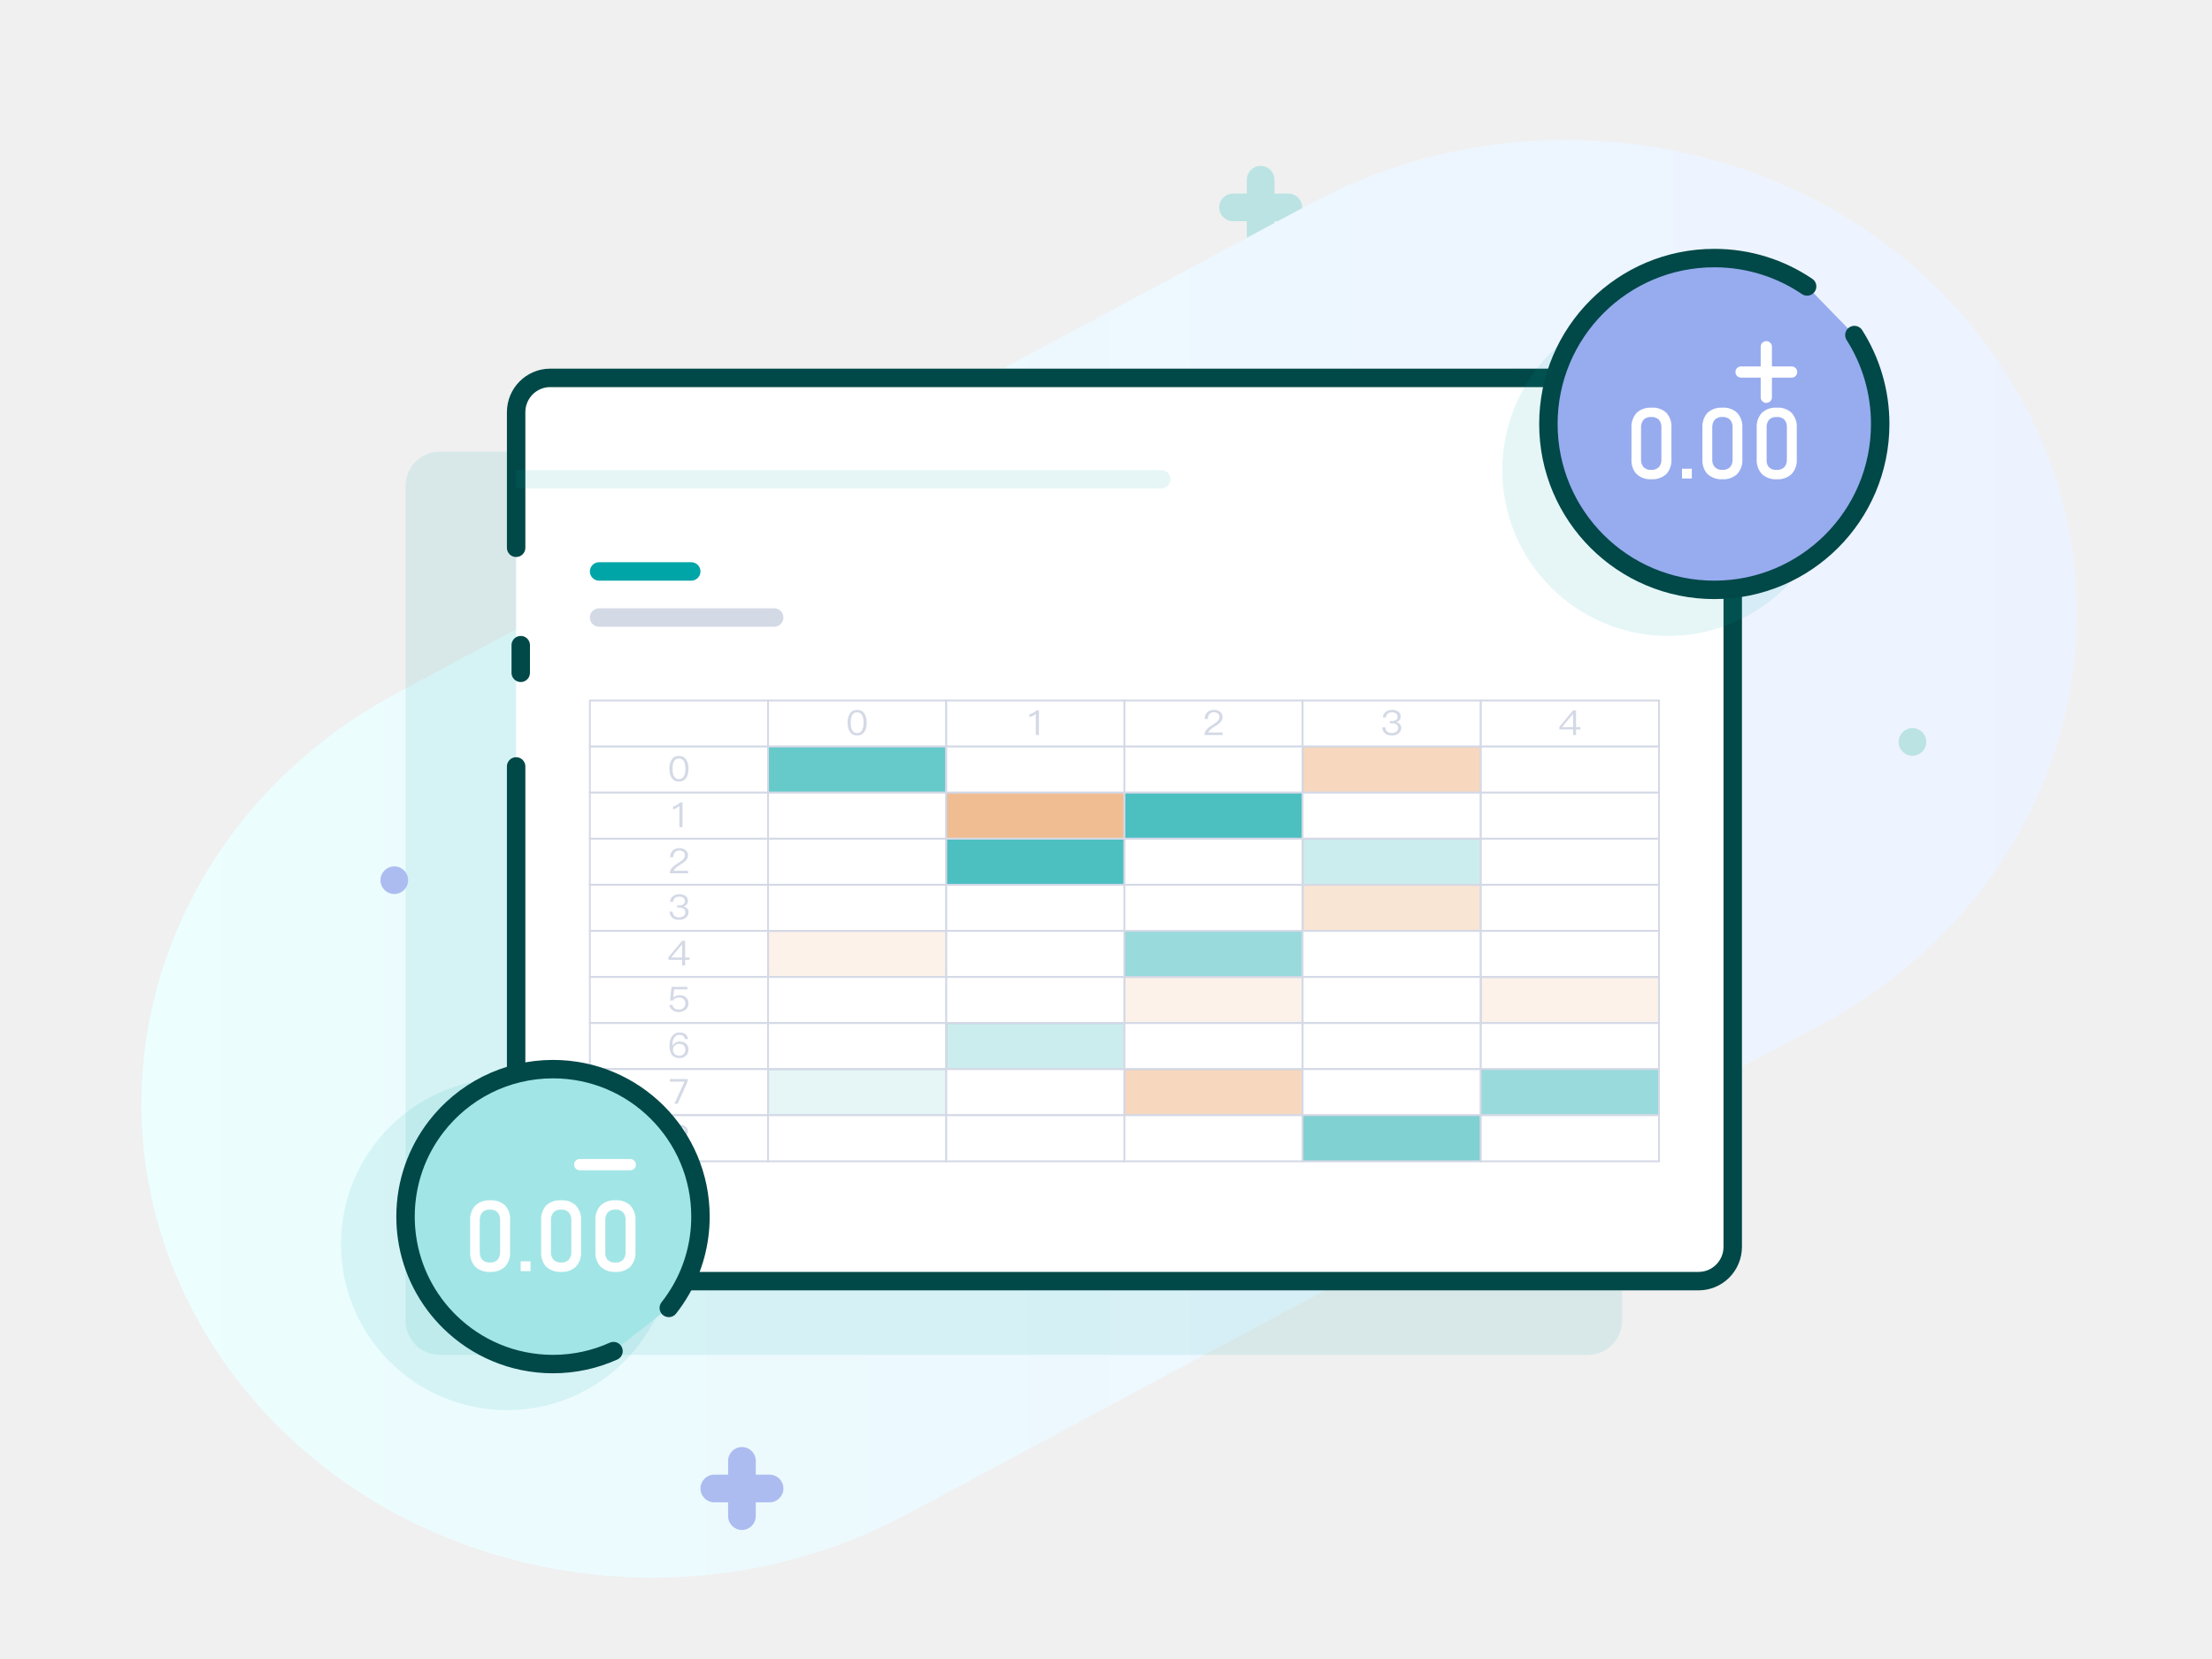
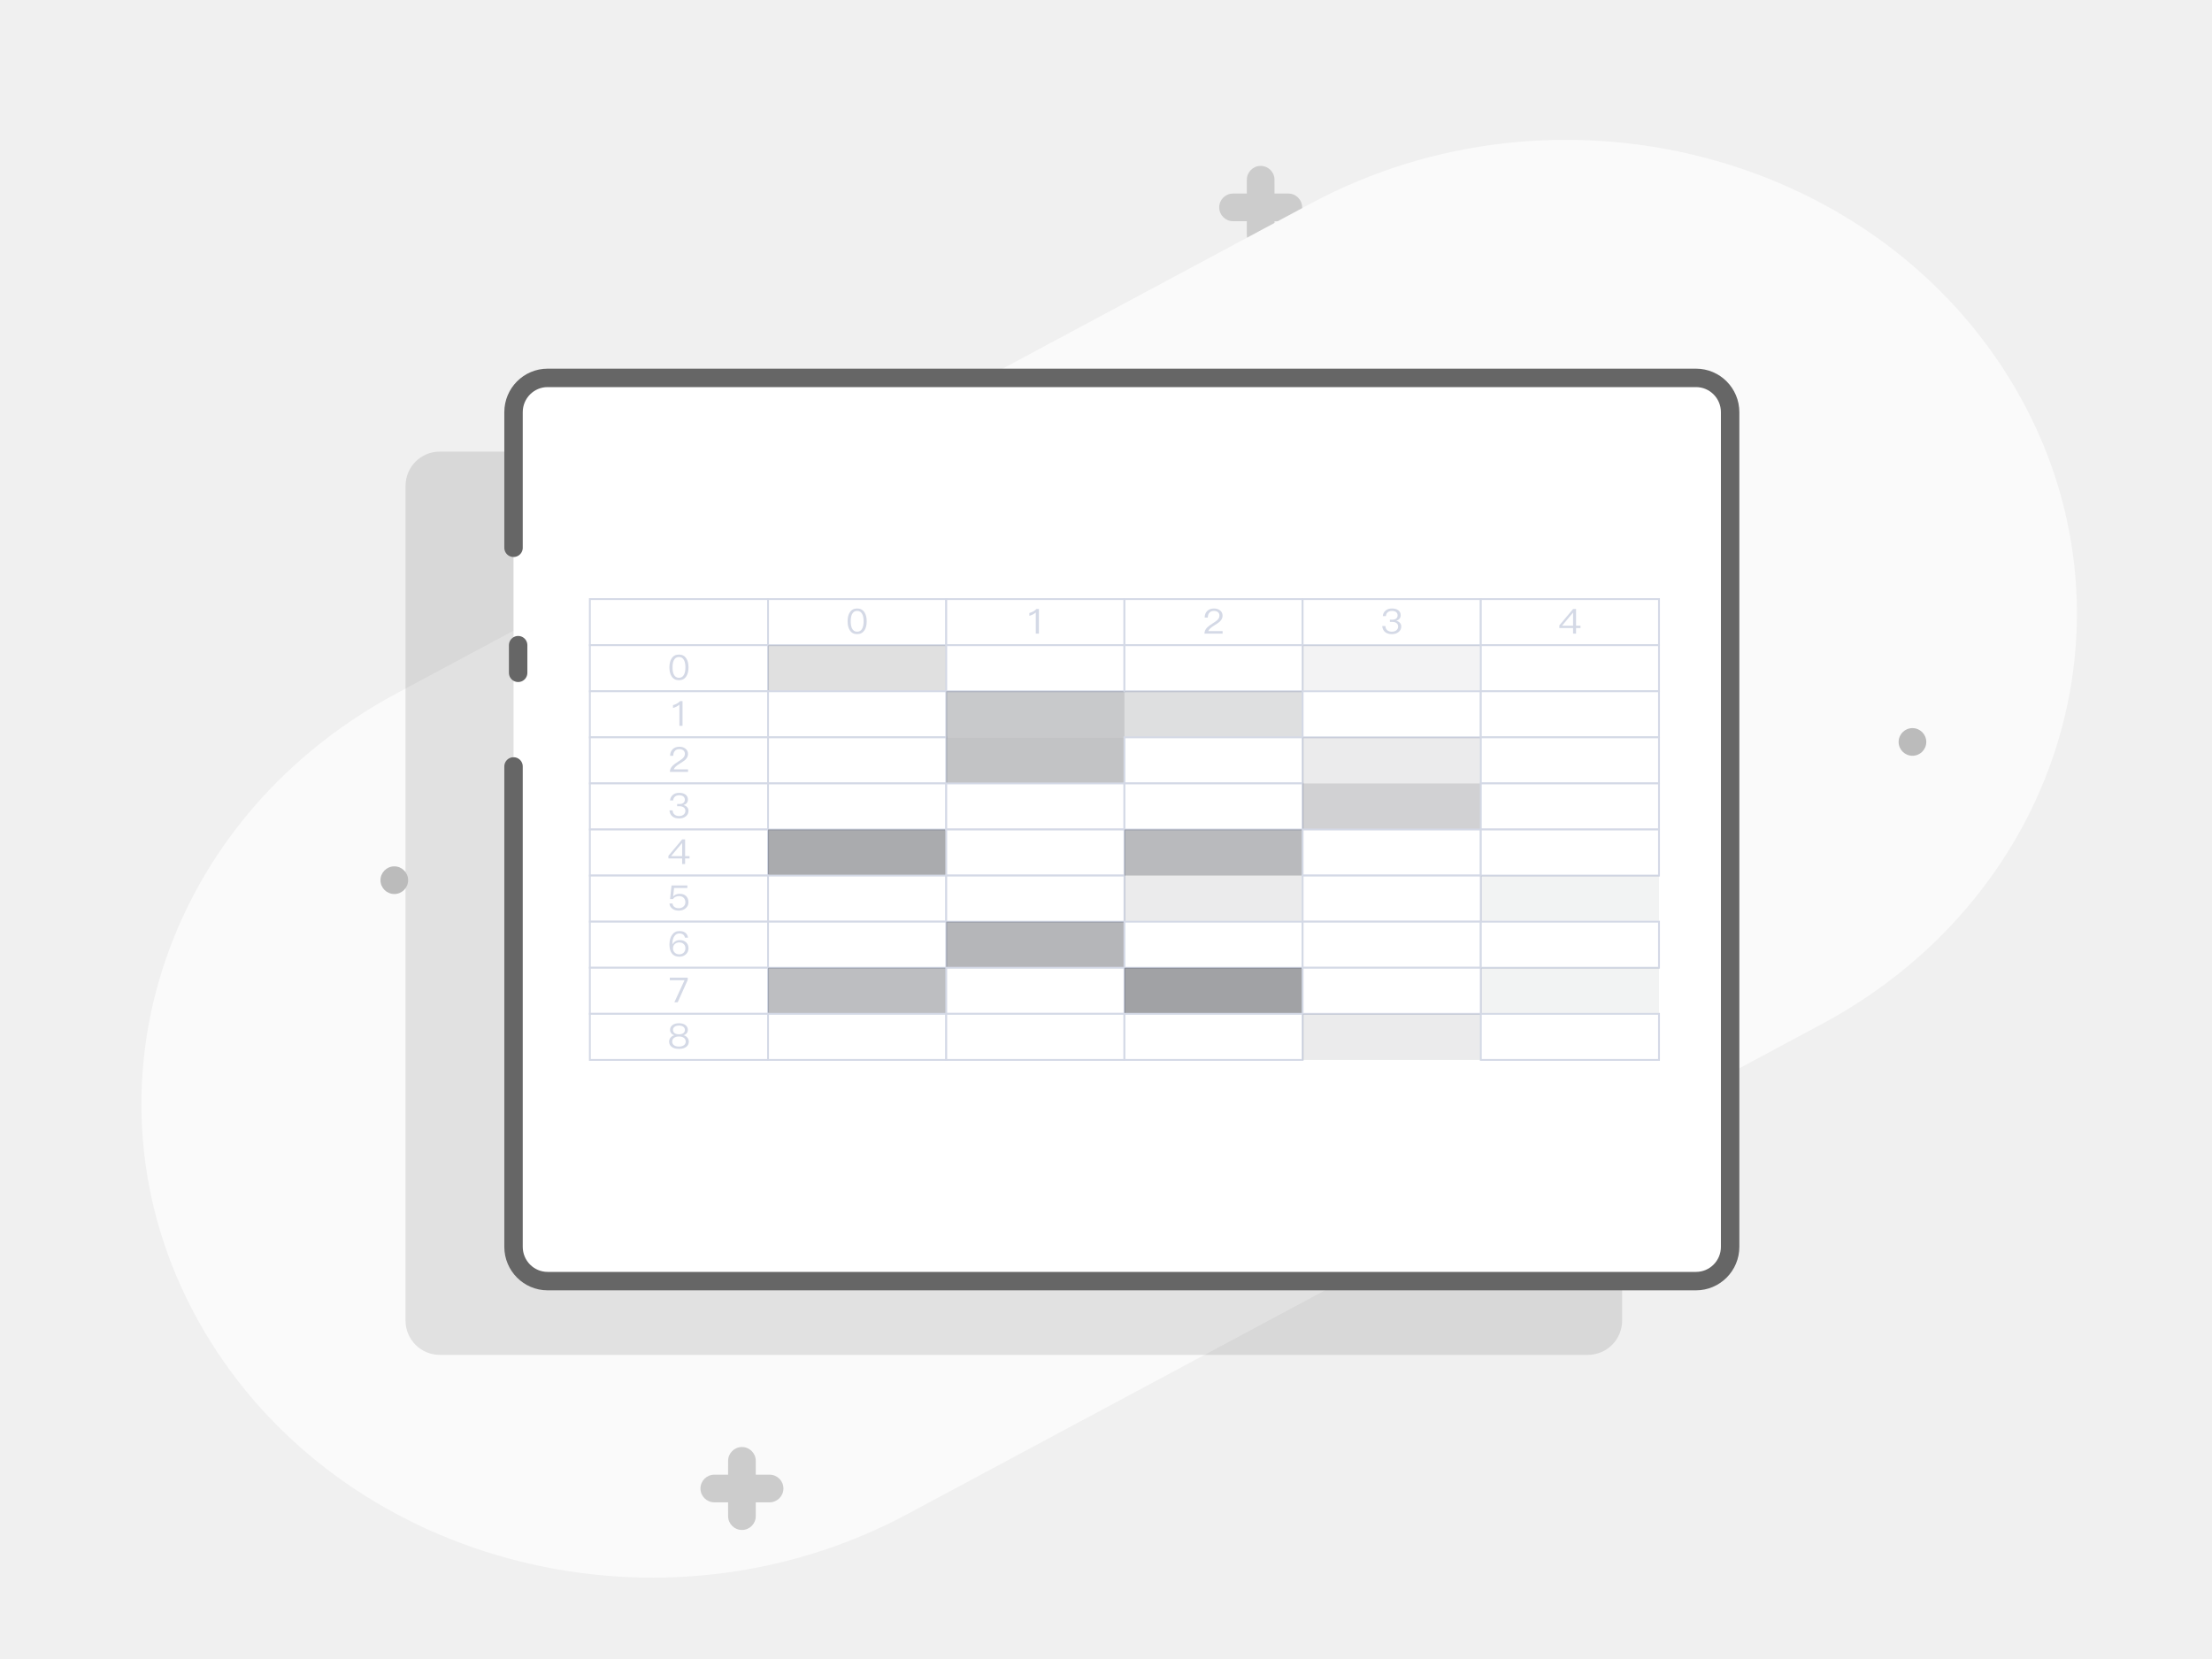
<svg xmlns="http://www.w3.org/2000/svg" width="240px" height="180px" viewBox="0 0 240 180" version="1.1">
  <defs>
    <linearGradient x1="100%" y1="50%" x2="0%" y2="50%" id="linearGradient-1">
-       <stop stop-color="#EDF2FF" offset="0%" />
-       <stop stop-color="#ECFEFE" offset="100%" />
+       <stop stop-color="#FAFAFA" offset="0%" />
+       <stop stop-color="#FAFAFA" offset="100%" />
    </linearGradient>
  </defs>
  <g id="智能小助手" stroke="none" stroke-width="1" fill="none" fill-rule="evenodd">
    <g id="张量">
-       <path d="M136.782,18 C137.611,18 138.282,18.672 138.282,19.5 L138.281,21 L139.782,21 C140.611,21 141.282,21.672 141.282,22.5 C141.282,23.328 140.611,24 139.782,24 L138.281,24 L138.282,25.5 C138.282,26.328 137.611,27 136.782,27 C135.954,27 135.282,26.328 135.282,25.5 L135.281,24 L133.782,24 C132.954,24 132.282,23.328 132.282,22.5 C132.282,21.672 132.954,21 133.782,21 L135.281,21 L135.282,19.5 C135.282,18.672 135.954,18 136.782,18 Z" id="形状结合备份" fill="#BBE3E3" transform="translate(136.7822, 22.5) rotate(-360) translate(-136.7822, -22.5) " />
+       <path d="M136.782,18 C137.611,18 138.282,18.672 138.282,19.5 L138.281,21 L139.782,21 C140.611,21 141.282,21.672 141.282,22.5 C141.282,23.328 140.611,24 139.782,24 L138.281,24 L138.282,25.5 C138.282,26.328 137.611,27 136.782,27 C135.954,27 135.282,26.328 135.282,25.5 L135.281,24 L133.782,24 C132.954,24 132.282,23.328 132.282,22.5 C132.282,21.672 132.954,21 133.782,21 L135.281,21 L135.282,19.5 C135.282,18.672 135.954,18 136.782,18 Z" id="形状结合备份" fill="#CCCCCC" transform="translate(136.7822, 22.5) rotate(-360) translate(-136.7822, -22.5) " />
      <path d="M43.053,75.22 L142.239,22.07 C168.735,7.872 202.616,16.298 217.913,40.89 C233.211,65.482 224.133,96.928 197.636,111.126 L98.45,164.276 C71.954,178.474 38.073,170.048 22.776,145.456 C7.478,120.864 16.556,89.418 43.053,75.22 Z" id="矩形" fill="url(#linearGradient-1)" />
-       <path d="M44.5,81 L44.5,78 M44,67.434 L44,52.722 C44,50.666 45.657,49 47.701,49 L172.299,49 C174.343,49 176,50.666 176,52.722 L176,143.278 C176,145.334 174.343,147 172.299,147 L47.701,147 C45.657,147 44,145.334 44,143.278 L44,91.158 L44,91.158" id="形状" fill-opacity="0.1" fill="#00A5A7" />
-       <path d="M56.5,73 L56.5,70 M56,59.434 L56,44.722 C56,42.666 57.657,41 59.701,41 L184.299,41 C186.343,41 188,42.666 188,44.722 L188,135.278 C188,137.334 186.343,139 184.299,139 L59.701,139 C57.657,139 56,137.334 56,135.278 L56,83.158 L56,83.158" id="形状" stroke="#014848" stroke-width="2" fill="#FFFFFF" stroke-linecap="round" />
-       <g id="编组-29" transform="translate(64, 76)">
+       <path d="M44.5,81 L44.5,78 M44,67.434 L44,52.722 C44,50.666 45.657,49 47.701,49 L172.299,49 C174.343,49 176,50.666 176,52.722 L176,143.278 C176,145.334 174.343,147 172.299,147 L47.701,147 C45.657,147 44,145.334 44,143.278 L44,91.158 L44,91.158" id="形状" fill-opacity="0.1" fill="#000000" />
+       <path d="M56.218,73 L56.218,70 M55.718,59.434 L55.718,44.722 C55.718,42.666 57.375,41 59.419,41 L184.017,41 C186.061,41 187.718,42.666 187.718,44.722 L187.718,135.278 C187.718,137.334 186.061,139 184.017,139 L59.419,139 C57.375,139 55.718,137.334 55.718,135.278 L55.718,83.158 L55.718,83.158" id="形状" stroke="#666666" stroke-width="2" fill="#FFFFFF" stroke-linecap="round" />
+       <g id="编组-29" transform="translate(64, 65)">
        <rect id="矩形" stroke="#D4D9E6" stroke-width="0.2" fill="#FFFFFF" x="0" y="0" width="19.333" height="5" />
        <rect id="矩形备份-200" stroke="#D4D9E6" stroke-width="0.2" fill="#FFFFFF" x="19.333" y="0" width="19.333" height="5" />
        <rect id="矩形备份-191" stroke="#D4D9E6" stroke-width="0.2" fill="#FFFFFF" x="0" y="5" width="19.333" height="5" />
-         <rect id="矩形备份-201" stroke="#D4D9E6" stroke-width="0.2" fill-opacity="0.6" fill="#00A5A7" x="19.333" y="5" width="19.333" height="5" />
+         <rect id="矩形备份-201" fill="#666666" opacity="0.2" x="19.333" y="5" width="19.333" height="5" />
        <rect id="矩形备份-192" stroke="#D4D9E6" stroke-width="0.2" fill="#FFFFFF" x="0" y="10" width="19.333" height="5" />
        <rect id="矩形备份-202" stroke="#D4D9E6" stroke-width="0.2" fill="#FFFFFF" x="19.333" y="10" width="19.333" height="5" />
        <rect id="矩形备份-193" stroke="#D4D9E6" stroke-width="0.2" fill="#FFFFFF" x="0" y="15" width="19.333" height="5" />
        <rect id="矩形备份-203" stroke="#D4D9E6" stroke-width="0.2" fill="#FFFFFF" x="19.333" y="15" width="19.333" height="5" />
        <rect id="矩形备份-194" stroke="#D4D9E6" stroke-width="0.2" fill="#FFFFFF" x="0" y="20" width="19.333" height="5" />
        <rect id="矩形备份-204" stroke="#D4D9E6" stroke-width="0.2" fill="#FFFFFF" x="19.333" y="20" width="19.333" height="5" />
        <rect id="矩形备份-195" stroke="#D4D9E6" stroke-width="0.2" fill="#FFFFFF" x="0" y="25" width="19.333" height="5" />
-         <rect id="矩形备份-205" stroke="#D4D9E6" stroke-width="0.2" fill-opacity="0.1" fill="#E37D29" x="19.333" y="25" width="19.333" height="5" />
+         <rect id="矩形备份-205" fill="#282B33" opacity="0.398" x="19.333" y="25" width="19.333" height="5" />
        <rect id="矩形备份-196" stroke="#D4D9E6" stroke-width="0.2" fill="#FFFFFF" x="0" y="30" width="19.333" height="5" />
        <rect id="矩形备份-206" stroke="#D4D9E6" stroke-width="0.2" fill="#FFFFFF" x="19.333" y="30" width="19.333" height="5" />
        <rect id="矩形备份-197" stroke="#D4D9E6" stroke-width="0.2" fill="#FFFFFF" x="0" y="35" width="19.333" height="5" />
        <rect id="矩形备份-207" stroke="#D4D9E6" stroke-width="0.2" fill="#FFFFFF" x="19.333" y="35" width="19.333" height="5" />
        <rect id="矩形备份-198" stroke="#D4D9E6" stroke-width="0.2" fill="#FFFFFF" x="0" y="40" width="19.333" height="5" />
-         <rect id="矩形备份-208" stroke="#D4D9E6" stroke-width="0.2" fill-opacity="0.1" fill="#00A5A7" x="19.333" y="40" width="19.333" height="5" />
+         <rect id="矩形备份-208" fill="#282B33" opacity="0.307" x="19.333" y="40" width="19.333" height="5" />
        <rect id="矩形备份-199" stroke="#D4D9E6" stroke-width="0.2" fill="#FFFFFF" x="0" y="45" width="19.333" height="5" />
        <rect id="矩形备份-209" stroke="#D4D9E6" stroke-width="0.2" fill="#FFFFFF" x="19.333" y="45" width="19.333" height="5" />
        <rect id="矩形备份-219" stroke="#D4D9E6" stroke-width="0.2" fill="#FFFFFF" x="38.667" y="0" width="19.333" height="5" />
        <rect id="矩形备份-218" stroke="#D4D9E6" stroke-width="0.2" fill="#FFFFFF" x="38.667" y="5" width="19.333" height="5" />
-         <rect id="矩形备份-217" stroke="#D4D9E6" stroke-width="0.2" fill-opacity="0.5" fill="#E37D29" x="38.667" y="10" width="19.333" height="5" />
-         <rect id="矩形备份-216" stroke="#D4D9E6" stroke-width="0.2" fill-opacity="0.7" fill="#00A5A7" x="38.667" y="15" width="19.333" height="5" />
+         <rect id="矩形备份-217" fill="#282B33" opacity="0.257" x="38.667" y="10" width="19.333" height="5" />
+         <rect id="矩形备份-216" fill="#282B33" opacity="0.285" x="38.667" y="15" width="19.333" height="5" />
        <rect id="矩形备份-215" stroke="#D4D9E6" stroke-width="0.2" fill="#FFFFFF" x="38.667" y="20" width="19.333" height="5" />
        <rect id="矩形备份-214" stroke="#D4D9E6" stroke-width="0.2" fill="#FFFFFF" x="38.667" y="25" width="19.333" height="5" />
        <rect id="矩形备份-213" stroke="#D4D9E6" stroke-width="0.2" fill="#FFFFFF" x="38.667" y="30" width="19.333" height="5" />
-         <rect id="矩形备份-212" stroke="#D4D9E6" stroke-width="0.2" fill-opacity="0.2" fill="#00A5A7" x="38.667" y="35" width="19.333" height="5" />
+         <rect id="矩形备份-212" fill="#282B33" opacity="0.345" x="38.667" y="35" width="19.333" height="5" />
        <rect id="矩形备份-211" stroke="#D4D9E6" stroke-width="0.2" fill="#FFFFFF" x="38.667" y="40" width="19.333" height="5" />
        <rect id="矩形备份-210" stroke="#D4D9E6" stroke-width="0.2" fill="#FFFFFF" x="38.667" y="45" width="19.333" height="5" />
        <rect id="矩形备份-229" stroke="#D4D9E6" stroke-width="0.2" fill="#FFFFFF" x="58" y="0" width="19.333" height="5" />
        <rect id="矩形备份-228" stroke="#D4D9E6" stroke-width="0.2" fill="#FFFFFF" x="58" y="5" width="19.333" height="5" />
-         <rect id="矩形备份-227" stroke="#D4D9E6" stroke-width="0.2" fill-opacity="0.7" fill="#00A5A7" x="58" y="10" width="19.333" height="5" />
+         <rect id="矩形备份-227" fill="#282B33" opacity="0.156" x="58" y="10" width="19.333" height="5" />
        <rect id="矩形备份-226" stroke="#D4D9E6" stroke-width="0.2" fill="#FFFFFF" x="58" y="15" width="19.333" height="5" />
        <rect id="矩形备份-225" stroke="#D4D9E6" stroke-width="0.2" fill="#FFFFFF" x="58" y="20" width="19.333" height="5" />
-         <rect id="矩形备份-224" stroke="#D4D9E6" stroke-width="0.2" fill-opacity="0.4" fill="#00A5A7" x="58" y="25" width="19.333" height="5" />
-         <rect id="矩形备份-223" stroke="#D4D9E6" stroke-width="0.2" fill-opacity="0.1" fill="#E37D29" x="58" y="30" width="19.333" height="5" />
+         <rect id="矩形备份-224" fill="#282B33" opacity="0.327" x="58" y="25" width="19.333" height="5" />
+         <rect id="矩形备份-223" fill="#282B33" opacity="0.094" x="58" y="30" width="19.333" height="5" />
        <rect id="矩形备份-222" stroke="#D4D9E6" stroke-width="0.2" fill="#FFFFFF" x="58" y="35" width="19.333" height="5" />
-         <rect id="矩形备份-221" stroke="#D4D9E6" stroke-width="0.2" fill-opacity="0.3" fill="#E37D29" x="58" y="40" width="19.333" height="5" />
+         <rect id="矩形备份-221" fill="#282B33" opacity="0.439" x="58" y="40" width="19.333" height="5" />
        <rect id="矩形备份-220" stroke="#D4D9E6" stroke-width="0.2" fill="#FFFFFF" x="58" y="45" width="19.333" height="5" />
        <rect id="矩形备份-239" stroke="#D4D9E6" stroke-width="0.2" fill="#FFFFFF" x="77.333" y="0" width="19.333" height="5" />
-         <rect id="矩形备份-238" stroke="#D4D9E6" stroke-width="0.2" fill-opacity="0.3" fill="#E37D29" x="77.333" y="5" width="19.333" height="5" />
+         <rect id="矩形备份-238" fill="#282B33" opacity="0.057" x="77.333" y="5" width="19.333" height="5" />
        <rect id="矩形备份-237" stroke="#D4D9E6" stroke-width="0.2" fill="#FFFFFF" x="77.333" y="10" width="19.333" height="5" />
-         <rect id="矩形备份-236" stroke="#D4D9E6" stroke-width="0.2" fill-opacity="0.2" fill="#00A5A7" x="77.333" y="15" width="19.333" height="5" />
-         <rect id="矩形备份-235" stroke="#D4D9E6" stroke-width="0.2" fill-opacity="0.2" fill="#E37D29" x="77.333" y="20" width="19.333" height="5" />
+         <rect id="矩形备份-236" fill="#282B33" opacity="0.094" x="77.333" y="15" width="19.333" height="5" />
+         <rect id="矩形备份-235" fill="#282B33" opacity="0.217" x="77.333" y="20" width="19.333" height="5" />
        <rect id="矩形备份-234" stroke="#D4D9E6" stroke-width="0.2" fill="#FFFFFF" x="77.333" y="25" width="19.333" height="5" />
        <rect id="矩形备份-233" stroke="#D4D9E6" stroke-width="0.2" fill="#FFFFFF" x="77.333" y="30" width="19.333" height="5" />
        <rect id="矩形备份-232" stroke="#D4D9E6" stroke-width="0.2" fill="#FFFFFF" x="77.333" y="35" width="19.333" height="5" />
        <rect id="矩形备份-231" stroke="#D4D9E6" stroke-width="0.2" fill="#FFFFFF" x="77.333" y="40" width="19.333" height="5" />
-         <rect id="矩形备份-230" stroke="#D4D9E6" stroke-width="0.2" fill-opacity="0.5" fill="#00A5A7" x="77.333" y="45" width="19.333" height="5" />
+         <rect id="矩形备份-230" fill="#282B33" opacity="0.094" x="77.333" y="45" width="19.333" height="5" />
        <rect id="矩形备份-249" stroke="#D4D9E6" stroke-width="0.2" fill="#FFFFFF" x="96.667" y="0" width="19.333" height="5" />
        <rect id="矩形备份-248" stroke="#D4D9E6" stroke-width="0.2" fill="#FFFFFF" x="96.667" y="5" width="19.333" height="5" />
        <rect id="矩形备份-247" stroke="#D4D9E6" stroke-width="0.2" fill="#FFFFFF" x="96.667" y="10" width="19.333" height="5" />
        <rect id="矩形备份-246" stroke="#D4D9E6" stroke-width="0.2" fill="#FFFFFF" x="96.667" y="15" width="19.333" height="5" />
        <rect id="矩形备份-245" stroke="#D4D9E6" stroke-width="0.2" fill="#FFFFFF" x="96.667" y="20" width="19.333" height="5" />
        <rect id="矩形备份-244" stroke="#D4D9E6" stroke-width="0.2" fill="#FFFFFF" x="96.667" y="25" width="19.333" height="5" />
-         <rect id="矩形备份-243" stroke="#D4D9E6" stroke-width="0.2" fill-opacity="0.1" fill="#E37D29" x="96.667" y="30" width="19.333" height="5" />
+         <rect id="矩形备份-243" fill="#282B33" opacity="0.059" x="96.667" y="30" width="19.333" height="5" />
        <rect id="矩形备份-242" stroke="#D4D9E6" stroke-width="0.2" fill="#FFFFFF" x="96.667" y="35" width="19.333" height="5" />
-         <rect id="矩形备份-241" stroke="#D4D9E6" stroke-width="0.2" fill-opacity="0.4" fill="#00A5A7" x="96.667" y="40" width="19.333" height="5" />
+         <rect id="矩形备份-241" fill="#282B33" opacity="0.059" x="96.667" y="40" width="19.333" height="5" />
        <rect id="矩形备份-240" stroke="#D4D9E6" stroke-width="0.2" fill="#FFFFFF" x="96.667" y="45" width="19.333" height="5" />
        <path d="M9.667,8.803 C10.019,8.803 10.284,8.66 10.466,8.379 C10.624,8.139 10.702,7.816 10.702,7.411 C10.702,7.006 10.624,6.684 10.466,6.444 C10.284,6.159 10.019,6.02 9.667,6.02 C9.31,6.02 9.045,6.159 8.867,6.444 C8.71,6.684 8.631,7.006 8.631,7.411 C8.631,7.816 8.71,8.139 8.867,8.379 C9.045,8.66 9.31,8.803 9.667,8.803 Z M9.667,8.54 C9.402,8.54 9.211,8.409 9.095,8.154 C9.012,7.97 8.971,7.723 8.971,7.411 C8.971,7.096 9.012,6.849 9.095,6.669 C9.211,6.41 9.402,6.282 9.667,6.282 C9.932,6.282 10.122,6.41 10.238,6.669 C10.321,6.849 10.367,7.096 10.367,7.411 C10.367,7.723 10.321,7.97 10.238,8.154 C10.122,8.409 9.932,8.54 9.667,8.54 Z" id="0" fill="#D4D9E6" fill-rule="nonzero" />
        <path d="M29,3.803 C29.352,3.803 29.617,3.66 29.8,3.379 C29.957,3.139 30.036,2.816 30.036,2.411 C30.036,2.006 29.957,1.684 29.8,1.444 C29.617,1.159 29.352,1.02 29,1.02 C28.644,1.02 28.379,1.159 28.2,1.444 C28.043,1.684 27.964,2.006 27.964,2.411 C27.964,2.816 28.043,3.139 28.2,3.379 C28.379,3.66 28.644,3.803 29,3.803 Z M29,3.54 C28.735,3.54 28.544,3.409 28.428,3.154 C28.345,2.97 28.304,2.723 28.304,2.411 C28.304,2.096 28.345,1.849 28.428,1.669 C28.544,1.41 28.735,1.282 29,1.282 C29.265,1.282 29.456,1.41 29.572,1.669 C29.655,1.849 29.7,2.096 29.7,2.411 C29.7,2.723 29.655,2.97 29.572,3.154 C29.456,3.409 29.265,3.54 29,3.54 Z" id="0" fill="#D4D9E6" fill-rule="nonzero" />
        <path d="M48.721,3.75 L48.721,1.073 L48.456,1.073 C48.356,1.174 48.24,1.264 48.099,1.346 C47.958,1.421 47.818,1.474 47.685,1.508 L47.685,1.815 C47.963,1.74 48.195,1.62 48.381,1.448 L48.381,3.75 L48.721,3.75 Z" id="1" fill="#D4D9E6" fill-rule="nonzero" />
        <path d="M68.653,3.75 L68.653,3.476 L67.099,3.476 C67.153,3.296 67.368,3.09 67.745,2.861 C68.052,2.674 68.255,2.527 68.359,2.43 C68.549,2.243 68.649,2.033 68.649,1.8 C68.649,1.567 68.557,1.376 68.383,1.234 C68.205,1.091 67.982,1.02 67.708,1.02 C67.41,1.02 67.165,1.11 66.983,1.29 C66.801,1.466 66.706,1.706 66.706,2.006 L67.045,2.006 C67.049,1.77 67.112,1.59 67.228,1.47 C67.335,1.343 67.493,1.282 67.696,1.282 C67.886,1.282 68.04,1.327 68.147,1.417 C68.255,1.508 68.309,1.631 68.309,1.796 C68.309,1.969 68.23,2.13 68.081,2.276 C68.002,2.351 67.849,2.46 67.617,2.61 C67.302,2.805 67.091,2.966 66.975,3.086 C66.776,3.285 66.681,3.506 66.681,3.75 L68.653,3.75 Z" id="2" fill="#D4D9E6" fill-rule="nonzero" />
        <path d="M87.008,3.803 C87.315,3.803 87.563,3.724 87.754,3.566 C87.94,3.413 88.036,3.214 88.036,2.97 C88.036,2.812 87.986,2.681 87.887,2.576 C87.795,2.471 87.663,2.396 87.489,2.348 C87.812,2.25 87.974,2.047 87.974,1.748 C87.974,1.522 87.887,1.346 87.717,1.215 C87.543,1.084 87.311,1.02 87.029,1.02 C86.747,1.02 86.519,1.091 86.345,1.238 C86.163,1.384 86.055,1.586 86.031,1.845 L86.366,1.845 C86.387,1.665 86.453,1.526 86.569,1.429 C86.681,1.331 86.834,1.286 87.033,1.286 C87.224,1.286 87.377,1.327 87.485,1.417 C87.584,1.5 87.638,1.616 87.638,1.766 C87.638,1.916 87.584,2.033 87.481,2.115 C87.377,2.194 87.228,2.235 87.029,2.235 L86.801,2.235 L86.801,2.475 L87.041,2.475 C87.249,2.475 87.406,2.516 87.522,2.606 C87.638,2.696 87.696,2.82 87.696,2.981 C87.696,3.139 87.634,3.27 87.518,3.375 C87.389,3.484 87.22,3.54 87.008,3.54 C86.822,3.54 86.669,3.491 86.544,3.401 C86.399,3.292 86.321,3.131 86.312,2.921 L85.968,2.921 C85.993,3.221 86.109,3.45 86.321,3.607 C86.499,3.735 86.727,3.803 87.008,3.803 Z" id="3" fill="#D4D9E6" fill-rule="nonzero" />
        <path d="M107,3.75 L107,3.143 L107.481,3.143 L107.481,2.891 L107,2.891 L107,1.073 L106.681,1.073 L105.19,2.85 L105.19,3.143 L106.677,3.143 L106.677,3.75 L107,3.75 Z M106.677,2.891 L105.476,2.891 L106.665,1.474 L106.677,1.474 L106.677,2.891 Z" id="4" fill="#D4D9E6" fill-rule="nonzero" />
        <path d="M10.054,13.75 L10.054,11.072 L9.789,11.072 C9.689,11.174 9.573,11.264 9.433,11.346 C9.292,11.421 9.151,11.474 9.018,11.508 L9.018,11.815 C9.296,11.74 9.528,11.62 9.714,11.447 L9.714,13.75 L10.054,13.75 Z" id="1" fill="#D4D9E6" fill-rule="nonzero" />
        <path d="M10.653,18.75 L10.653,18.476 L9.099,18.476 C9.153,18.296 9.368,18.09 9.745,17.861 C10.052,17.674 10.255,17.527 10.359,17.43 C10.549,17.242 10.649,17.032 10.649,16.8 C10.649,16.567 10.557,16.376 10.383,16.234 C10.205,16.091 9.982,16.02 9.708,16.02 C9.41,16.02 9.165,16.11 8.983,16.29 C8.801,16.466 8.706,16.706 8.706,17.006 L9.045,17.006 C9.049,16.77 9.112,16.59 9.228,16.47 C9.335,16.343 9.493,16.282 9.696,16.282 C9.886,16.282 10.04,16.328 10.147,16.418 C10.255,16.508 10.309,16.631 10.309,16.796 C10.309,16.969 10.23,17.13 10.081,17.276 C10.002,17.351 9.849,17.46 9.617,17.61 C9.302,17.805 9.091,17.966 8.975,18.086 C8.776,18.285 8.681,18.506 8.681,18.75 L10.653,18.75 Z" id="2" fill="#D4D9E6" fill-rule="nonzero" />
        <path d="M9.675,23.802 C9.982,23.802 10.23,23.724 10.421,23.566 C10.607,23.413 10.702,23.214 10.702,22.97 C10.702,22.812 10.653,22.681 10.553,22.576 C10.462,22.471 10.33,22.396 10.156,22.348 C10.479,22.25 10.64,22.047 10.64,21.747 C10.64,21.523 10.553,21.346 10.383,21.215 C10.209,21.084 9.977,21.02 9.696,21.02 C9.414,21.02 9.186,21.091 9.012,21.238 C8.83,21.384 8.722,21.586 8.697,21.845 L9.033,21.845 C9.054,21.665 9.12,21.526 9.236,21.429 C9.348,21.331 9.501,21.286 9.7,21.286 C9.89,21.286 10.044,21.328 10.151,21.418 C10.251,21.5 10.305,21.616 10.305,21.766 C10.305,21.916 10.251,22.032 10.147,22.115 C10.044,22.194 9.895,22.235 9.696,22.235 L9.468,22.235 L9.468,22.475 L9.708,22.475 C9.915,22.475 10.073,22.516 10.189,22.606 C10.305,22.696 10.363,22.82 10.363,22.981 C10.363,23.139 10.301,23.27 10.185,23.375 C10.056,23.484 9.886,23.54 9.675,23.54 C9.489,23.54 9.335,23.491 9.211,23.401 C9.066,23.293 8.987,23.131 8.979,22.921 L8.635,22.921 C8.66,23.221 8.776,23.45 8.987,23.608 C9.165,23.735 9.393,23.802 9.675,23.802 Z" id="3" fill="#D4D9E6" fill-rule="nonzero" />
        <path d="M10.334,28.75 L10.334,28.142 L10.814,28.142 L10.814,27.891 L10.334,27.891 L10.334,26.073 L10.015,26.073 L8.523,27.85 L8.523,28.142 L10.011,28.142 L10.011,28.75 L10.334,28.75 Z M10.011,27.891 L8.809,27.891 L9.998,26.474 L10.011,26.474 L10.011,27.891 Z" id="4" fill="#D4D9E6" fill-rule="nonzero" />
        <path d="M9.642,33.803 C9.932,33.803 10.18,33.72 10.379,33.559 C10.591,33.386 10.698,33.165 10.698,32.895 C10.698,32.606 10.607,32.381 10.433,32.216 C10.259,32.055 10.031,31.976 9.75,31.976 C9.613,31.976 9.489,31.995 9.373,32.04 C9.244,32.085 9.136,32.153 9.054,32.242 L9.037,32.242 L9.136,31.346 L10.578,31.346 L10.578,31.073 L8.859,31.073 L8.701,32.55 L9.025,32.55 C9.083,32.445 9.174,32.362 9.29,32.31 C9.402,32.254 9.526,32.227 9.667,32.227 C9.882,32.227 10.052,32.284 10.172,32.404 C10.296,32.52 10.363,32.685 10.363,32.899 C10.363,33.086 10.292,33.24 10.16,33.36 C10.023,33.48 9.853,33.54 9.646,33.54 C9.464,33.54 9.31,33.499 9.194,33.42 C9.062,33.33 8.987,33.199 8.971,33.03 L8.635,33.03 C8.656,33.274 8.768,33.469 8.975,33.611 C9.157,33.739 9.381,33.803 9.642,33.803 Z" id="5" fill="#D4D9E6" fill-rule="nonzero" />
        <path d="M9.704,38.803 C9.994,38.803 10.23,38.712 10.421,38.54 C10.607,38.367 10.702,38.146 10.702,37.884 C10.702,37.621 10.615,37.411 10.446,37.246 C10.272,37.081 10.044,36.999 9.762,36.999 C9.588,36.999 9.435,37.036 9.302,37.115 C9.161,37.19 9.058,37.299 8.983,37.438 L8.967,37.438 C8.962,37.389 8.962,37.355 8.962,37.34 C8.962,37.036 9.025,36.785 9.157,36.59 C9.29,36.38 9.472,36.279 9.704,36.279 C10.048,36.279 10.251,36.429 10.317,36.736 L10.653,36.736 C10.57,36.256 10.255,36.02 9.708,36.02 C9.373,36.02 9.107,36.159 8.913,36.44 C8.726,36.706 8.635,37.055 8.635,37.483 C8.635,37.891 8.718,38.21 8.892,38.439 C9.074,38.679 9.344,38.803 9.704,38.803 Z M9.696,38.544 C9.489,38.544 9.327,38.48 9.203,38.352 C9.078,38.233 9.02,38.079 9.02,37.891 C9.02,37.704 9.083,37.554 9.211,37.434 C9.339,37.314 9.501,37.254 9.696,37.254 C9.899,37.254 10.06,37.31 10.185,37.43 C10.305,37.542 10.367,37.693 10.367,37.884 C10.367,38.075 10.305,38.233 10.18,38.36 C10.056,38.48 9.895,38.544 9.696,38.544 Z" id="6" fill="#D4D9E6" fill-rule="nonzero" />
        <polygon id="7" fill="#D4D9E6" fill-rule="nonzero" points="9.528 43.75 10.617 41.324 10.617 41.072 8.674 41.072 8.674 41.354 10.269 41.354 9.167 43.75" />
        <path d="M9.667,48.803 C10.006,48.803 10.272,48.727 10.462,48.581 C10.644,48.439 10.736,48.248 10.736,48.011 C10.736,47.839 10.678,47.689 10.562,47.561 C10.454,47.441 10.321,47.362 10.168,47.329 L10.168,47.321 C10.321,47.273 10.437,47.194 10.52,47.089 C10.595,46.991 10.632,46.871 10.632,46.729 C10.632,46.534 10.549,46.369 10.392,46.237 C10.218,46.091 9.973,46.02 9.667,46.02 C9.356,46.02 9.116,46.091 8.942,46.237 C8.78,46.369 8.701,46.534 8.701,46.729 C8.701,46.871 8.739,46.991 8.813,47.089 C8.892,47.194 9.008,47.273 9.165,47.321 L9.165,47.329 C9.008,47.362 8.88,47.441 8.772,47.561 C8.656,47.689 8.598,47.839 8.598,48.011 C8.598,48.248 8.689,48.439 8.871,48.581 C9.058,48.727 9.323,48.803 9.667,48.803 Z M9.667,47.22 C9.435,47.22 9.265,47.167 9.157,47.07 C9.066,46.987 9.02,46.875 9.02,46.74 C9.02,46.609 9.07,46.5 9.174,46.417 C9.29,46.32 9.455,46.271 9.667,46.271 C9.874,46.271 10.04,46.32 10.16,46.417 C10.259,46.5 10.313,46.609 10.313,46.74 C10.313,46.875 10.267,46.987 10.176,47.07 C10.064,47.167 9.895,47.22 9.667,47.22 Z M9.667,48.551 C9.426,48.551 9.24,48.499 9.116,48.398 C8.991,48.3 8.933,48.169 8.933,48.011 C8.933,47.85 8.991,47.719 9.116,47.621 C9.244,47.513 9.426,47.46 9.667,47.46 C9.903,47.46 10.089,47.513 10.222,47.621 C10.338,47.719 10.4,47.85 10.4,48.011 C10.4,48.169 10.338,48.296 10.222,48.394 C10.089,48.499 9.907,48.551 9.667,48.551 Z" id="8" fill="#D4D9E6" fill-rule="nonzero" />
      </g>
-       <rect id="矩形" fill="#00A5A7" x="64" y="61" width="12" height="2" rx="1" />
-       <path d="M56,51 L126,51 C126.552,51 127,51.448 127,52 C127,52.552 126.552,53 126,53 L56,53 L56,53 L56,51 Z" id="矩形" fill="#00A5A7" opacity="0.1" />
-       <rect id="矩形备份-100" fill="#D4D9E6" x="64" y="66" width="21" height="2" rx="1" />
-       <path d="M80.5,157 C81.328,157 82,157.672 82,158.5 L81.999,160 L83.5,160 C84.328,160 85,160.672 85,161.5 C85,162.328 84.328,163 83.5,163 L81.999,163 L82,164.5 C82,165.328 81.328,166 80.5,166 C79.672,166 79,165.328 79,164.5 L78.999,163 L77.5,163 C76.672,163 76,162.328 76,161.5 C76,160.672 76.672,160 77.5,160 L78.999,160 L79,158.5 C79,157.672 79.672,157 80.5,157 Z" id="形状结合" fill="#ACBCF0" transform="translate(80.5, 161.5) rotate(-360) translate(-80.5, -161.5) " />
-       <circle id="椭圆形" fill="#ACBCF0" cx="42.782" cy="95.5" r="1.5" />
-       <circle id="椭圆形备份" fill="#BBE3E3" cx="207.5" cy="80.5" r="1.5" />
-       <circle id="椭圆形" fill-opacity="0.1" fill="#00A5A7" cx="181" cy="51" r="18" />
-       <circle id="椭圆形备份-3" fill-opacity="0.1" fill="#00A5A7" cx="55" cy="135" r="18" />
-       <path d="M196.071,31.079 C193.197,29.135 189.731,28 186,28 C176.059,28 168,36.059 168,46 C168,55.941 176.059,64 186,64 C195.941,64 204,55.941 204,46 C204,42.451 202.973,39.142 201.199,36.353" id="路径" stroke="#014848" stroke-width="2" fill="#97ABEF" stroke-linecap="round" />
-       <g id="正数" transform="translate(177, 37)" fill="#FFFFFF" fill-rule="nonzero">
-         <path d="M0.556,14.431 C0.167,13.997 -0.023,13.418 0.013,12.839 L0.013,9.393 C-0.023,8.805 0.185,8.235 0.574,7.792 C1.008,7.394 1.596,7.195 2.184,7.231 C2.781,7.186 3.36,7.385 3.803,7.792 C4.192,8.226 4.391,8.805 4.346,9.393 L4.346,12.839 C4.382,13.418 4.183,13.997 3.803,14.431 C3.36,14.829 2.781,15.037 2.184,15.001 C1.578,15.037 0.99,14.829 0.556,14.431 Z M2.989,13.681 C3.188,13.445 3.279,13.138 3.261,12.839 L3.261,9.393 C3.279,9.086 3.188,8.778 2.989,8.543 C2.763,8.326 2.465,8.217 2.157,8.244 C1.849,8.217 1.542,8.326 1.325,8.543 C1.135,8.787 1.035,9.086 1.053,9.393 L1.053,12.839 C1.035,13.147 1.126,13.445 1.325,13.681 C1.551,13.898 1.849,14.006 2.157,13.979 C2.465,14.006 2.763,13.898 2.989,13.681 L2.989,13.681 Z M5.495,13.852 L6.562,13.852 L6.562,14.92 L5.495,14.92 L5.495,13.852 L5.495,13.852 Z M8.253,14.431 C7.865,13.997 7.675,13.418 7.711,12.839 L7.711,9.393 C7.675,8.805 7.874,8.235 8.253,7.792 C8.697,7.394 9.276,7.195 9.873,7.231 C10.461,7.186 11.048,7.385 11.483,7.792 C11.872,8.226 12.08,8.805 12.043,9.393 L12.043,12.839 C12.08,13.418 11.881,13.997 11.483,14.431 C11.048,14.838 10.461,15.037 9.873,15.001 C9.285,15.037 8.697,14.829 8.253,14.431 Z M10.714,13.681 C10.913,13.445 11.003,13.138 10.985,12.839 L10.985,9.393 C11.003,9.086 10.913,8.778 10.714,8.543 C10.488,8.326 10.189,8.217 9.882,8.244 C9.574,8.217 9.267,8.326 9.049,8.543 C8.86,8.787 8.76,9.086 8.778,9.393 L8.778,12.839 C8.76,13.147 8.85,13.445 9.049,13.681 C9.276,13.898 9.574,14.006 9.882,13.979 C10.18,14.006 10.488,13.898 10.714,13.681 Z M14.16,14.431 C13.771,13.997 13.572,13.427 13.599,12.839 L13.599,9.393 C13.563,8.805 13.771,8.235 14.16,7.792 C14.603,7.394 15.182,7.186 15.779,7.231 C16.367,7.186 16.955,7.385 17.389,7.792 C17.778,8.226 17.986,8.805 17.95,9.393 L17.95,12.839 C17.986,13.418 17.787,13.997 17.389,14.431 C16.955,14.838 16.367,15.037 15.779,15.001 C15.182,15.037 14.594,14.829 14.16,14.431 Z M16.602,13.681 C16.801,13.445 16.892,13.138 16.874,12.839 L16.874,9.393 C16.901,9.086 16.81,8.778 16.611,8.543 C16.385,8.326 16.087,8.217 15.779,8.244 C15.472,8.217 15.155,8.326 14.938,8.543 C14.748,8.787 14.658,9.095 14.676,9.393 L14.676,12.839 C14.648,13.138 14.73,13.445 14.911,13.681 C15.137,13.898 15.435,14.006 15.743,13.979 C16.06,14.015 16.376,13.907 16.602,13.681 L16.602,13.681 Z" id="形状" />
-         <path d="M17.389,3.975 L11.908,3.975 C11.564,3.975 11.293,3.704 11.293,3.36 C11.293,3.025 11.564,2.754 11.899,2.754 L17.389,2.754 C17.724,2.754 17.995,3.025 17.995,3.36 C18.004,3.695 17.733,3.966 17.398,3.975 L17.389,3.975 Z" id="路径" />
-         <path d="M15.254,0.619 L15.254,6.101 C15.254,6.444 14.983,6.716 14.639,6.716 C14.305,6.716 14.033,6.444 14.033,6.11 L14.033,0.619 C14.033,0.285 14.305,0.013 14.639,0.013 C14.974,0.004 15.245,0.276 15.254,0.61 L15.254,0.619 Z" id="路径" />
-       </g>
-       <path d="M72.564,141.908 C73.048,141.295 73.488,140.645 73.88,139.964 C75.229,137.619 76,134.9 76,132 C76,123.163 68.837,116 60,116 C54.838,116 50.247,118.445 47.321,122.239 C45.239,124.94 44,128.326 44,132 C44,132.793 44.058,133.572 44.169,134.334 C44.686,137.873 46.362,141.036 48.799,143.425 C51.685,146.255 55.639,148 60,148 C62.34,148 64.562,147.498 66.565,146.595" id="路径" stroke="#014848" stroke-width="2" fill="#A2E5E6" stroke-linecap="round" />
-       <g id="正数备份" transform="translate(51, 125)" fill="#FFFFFF" fill-rule="nonzero">
-         <path d="M0.556,12.431 C0.167,11.997 -0.023,11.418 0.013,10.839 L0.013,7.393 C-0.023,6.805 0.185,6.235 0.574,5.792 C1.008,5.394 1.596,5.195 2.184,5.231 C2.781,5.186 3.36,5.385 3.803,5.792 C4.192,6.226 4.391,6.805 4.346,7.393 L4.346,10.839 C4.382,11.418 4.183,11.997 3.803,12.431 C3.36,12.829 2.781,13.037 2.184,13.001 C1.578,13.037 0.99,12.829 0.556,12.431 Z M2.989,11.681 C3.188,11.445 3.279,11.138 3.261,10.839 L3.261,7.393 C3.279,7.086 3.188,6.778 2.989,6.543 C2.763,6.326 2.465,6.217 2.157,6.244 C1.849,6.217 1.542,6.326 1.325,6.543 C1.135,6.787 1.035,7.086 1.053,7.393 L1.053,10.839 C1.035,11.147 1.126,11.445 1.325,11.681 C1.551,11.898 1.849,12.006 2.157,11.979 C2.465,12.006 2.763,11.898 2.989,11.681 L2.989,11.681 Z M5.495,11.852 L6.562,11.852 L6.562,12.92 L5.495,12.92 L5.495,11.852 L5.495,11.852 Z M8.253,12.431 C7.865,11.997 7.675,11.418 7.711,10.839 L7.711,7.393 C7.675,6.805 7.874,6.235 8.253,5.792 C8.697,5.394 9.276,5.195 9.873,5.231 C10.461,5.186 11.048,5.385 11.483,5.792 C11.872,6.226 12.08,6.805 12.043,7.393 L12.043,10.839 C12.08,11.418 11.881,11.997 11.483,12.431 C11.048,12.838 10.461,13.037 9.873,13.001 C9.285,13.037 8.697,12.829 8.253,12.431 Z M10.714,11.681 C10.913,11.445 11.003,11.138 10.985,10.839 L10.985,7.393 C11.003,7.086 10.913,6.778 10.714,6.543 C10.488,6.326 10.189,6.217 9.882,6.244 C9.574,6.217 9.267,6.326 9.049,6.543 C8.86,6.787 8.76,7.086 8.778,7.393 L8.778,10.839 C8.76,11.147 8.85,11.445 9.049,11.681 C9.276,11.898 9.574,12.006 9.882,11.979 C10.18,12.006 10.488,11.898 10.714,11.681 Z M14.16,12.431 C13.771,11.997 13.572,11.427 13.599,10.839 L13.599,7.393 C13.563,6.805 13.771,6.235 14.16,5.792 C14.603,5.394 15.182,5.186 15.779,5.231 C16.367,5.186 16.955,5.385 17.389,5.792 C17.778,6.226 17.986,6.805 17.95,7.393 L17.95,10.839 C17.986,11.418 17.787,11.997 17.389,12.431 C16.955,12.838 16.367,13.037 15.779,13.001 C15.182,13.037 14.594,12.829 14.16,12.431 Z M16.602,11.681 C16.801,11.445 16.892,11.138 16.874,10.839 L16.874,7.393 C16.901,7.086 16.81,6.778 16.611,6.543 C16.385,6.326 16.087,6.217 15.779,6.244 C15.472,6.217 15.155,6.326 14.938,6.543 C14.748,6.787 14.658,7.095 14.676,7.393 L14.676,10.839 C14.648,11.138 14.73,11.445 14.911,11.681 C15.137,11.898 15.435,12.006 15.743,11.979 C16.06,12.015 16.376,11.907 16.602,11.681 L16.602,11.681 Z" id="形状" />
-         <path d="M17.389,1.975 L11.908,1.975 C11.564,1.975 11.293,1.704 11.293,1.36 C11.293,1.025 11.564,0.754 11.899,0.754 L17.389,0.754 C17.724,0.754 17.995,1.025 17.995,1.36 C18.004,1.695 17.733,1.966 17.398,1.975 L17.389,1.975 Z" id="路径" />
-       </g>
+       <path d="M80.5,157 C81.328,157 82,157.672 82,158.5 L81.999,160 L83.5,160 C84.328,160 85,160.672 85,161.5 C85,162.328 84.328,163 83.5,163 L81.999,163 L82,164.5 C82,165.328 81.328,166 80.5,166 C79.672,166 79,165.328 79,164.5 L78.999,163 L77.5,163 C76.672,163 76,162.328 76,161.5 C76,160.672 76.672,160 77.5,160 L78.999,160 L79,158.5 C79,157.672 79.672,157 80.5,157 Z" id="形状结合" fill="#CCCCCC" transform="translate(80.5, 161.5) rotate(-360) translate(-80.5, -161.5) " />
+       <circle id="椭圆形" fill="#BBBBBB" cx="42.782" cy="95.5" r="1.5" />
+       <circle id="椭圆形备份" fill="#BBBBBB" cx="207.5" cy="80.5" r="1.5" />
    </g>
  </g>
</svg>
